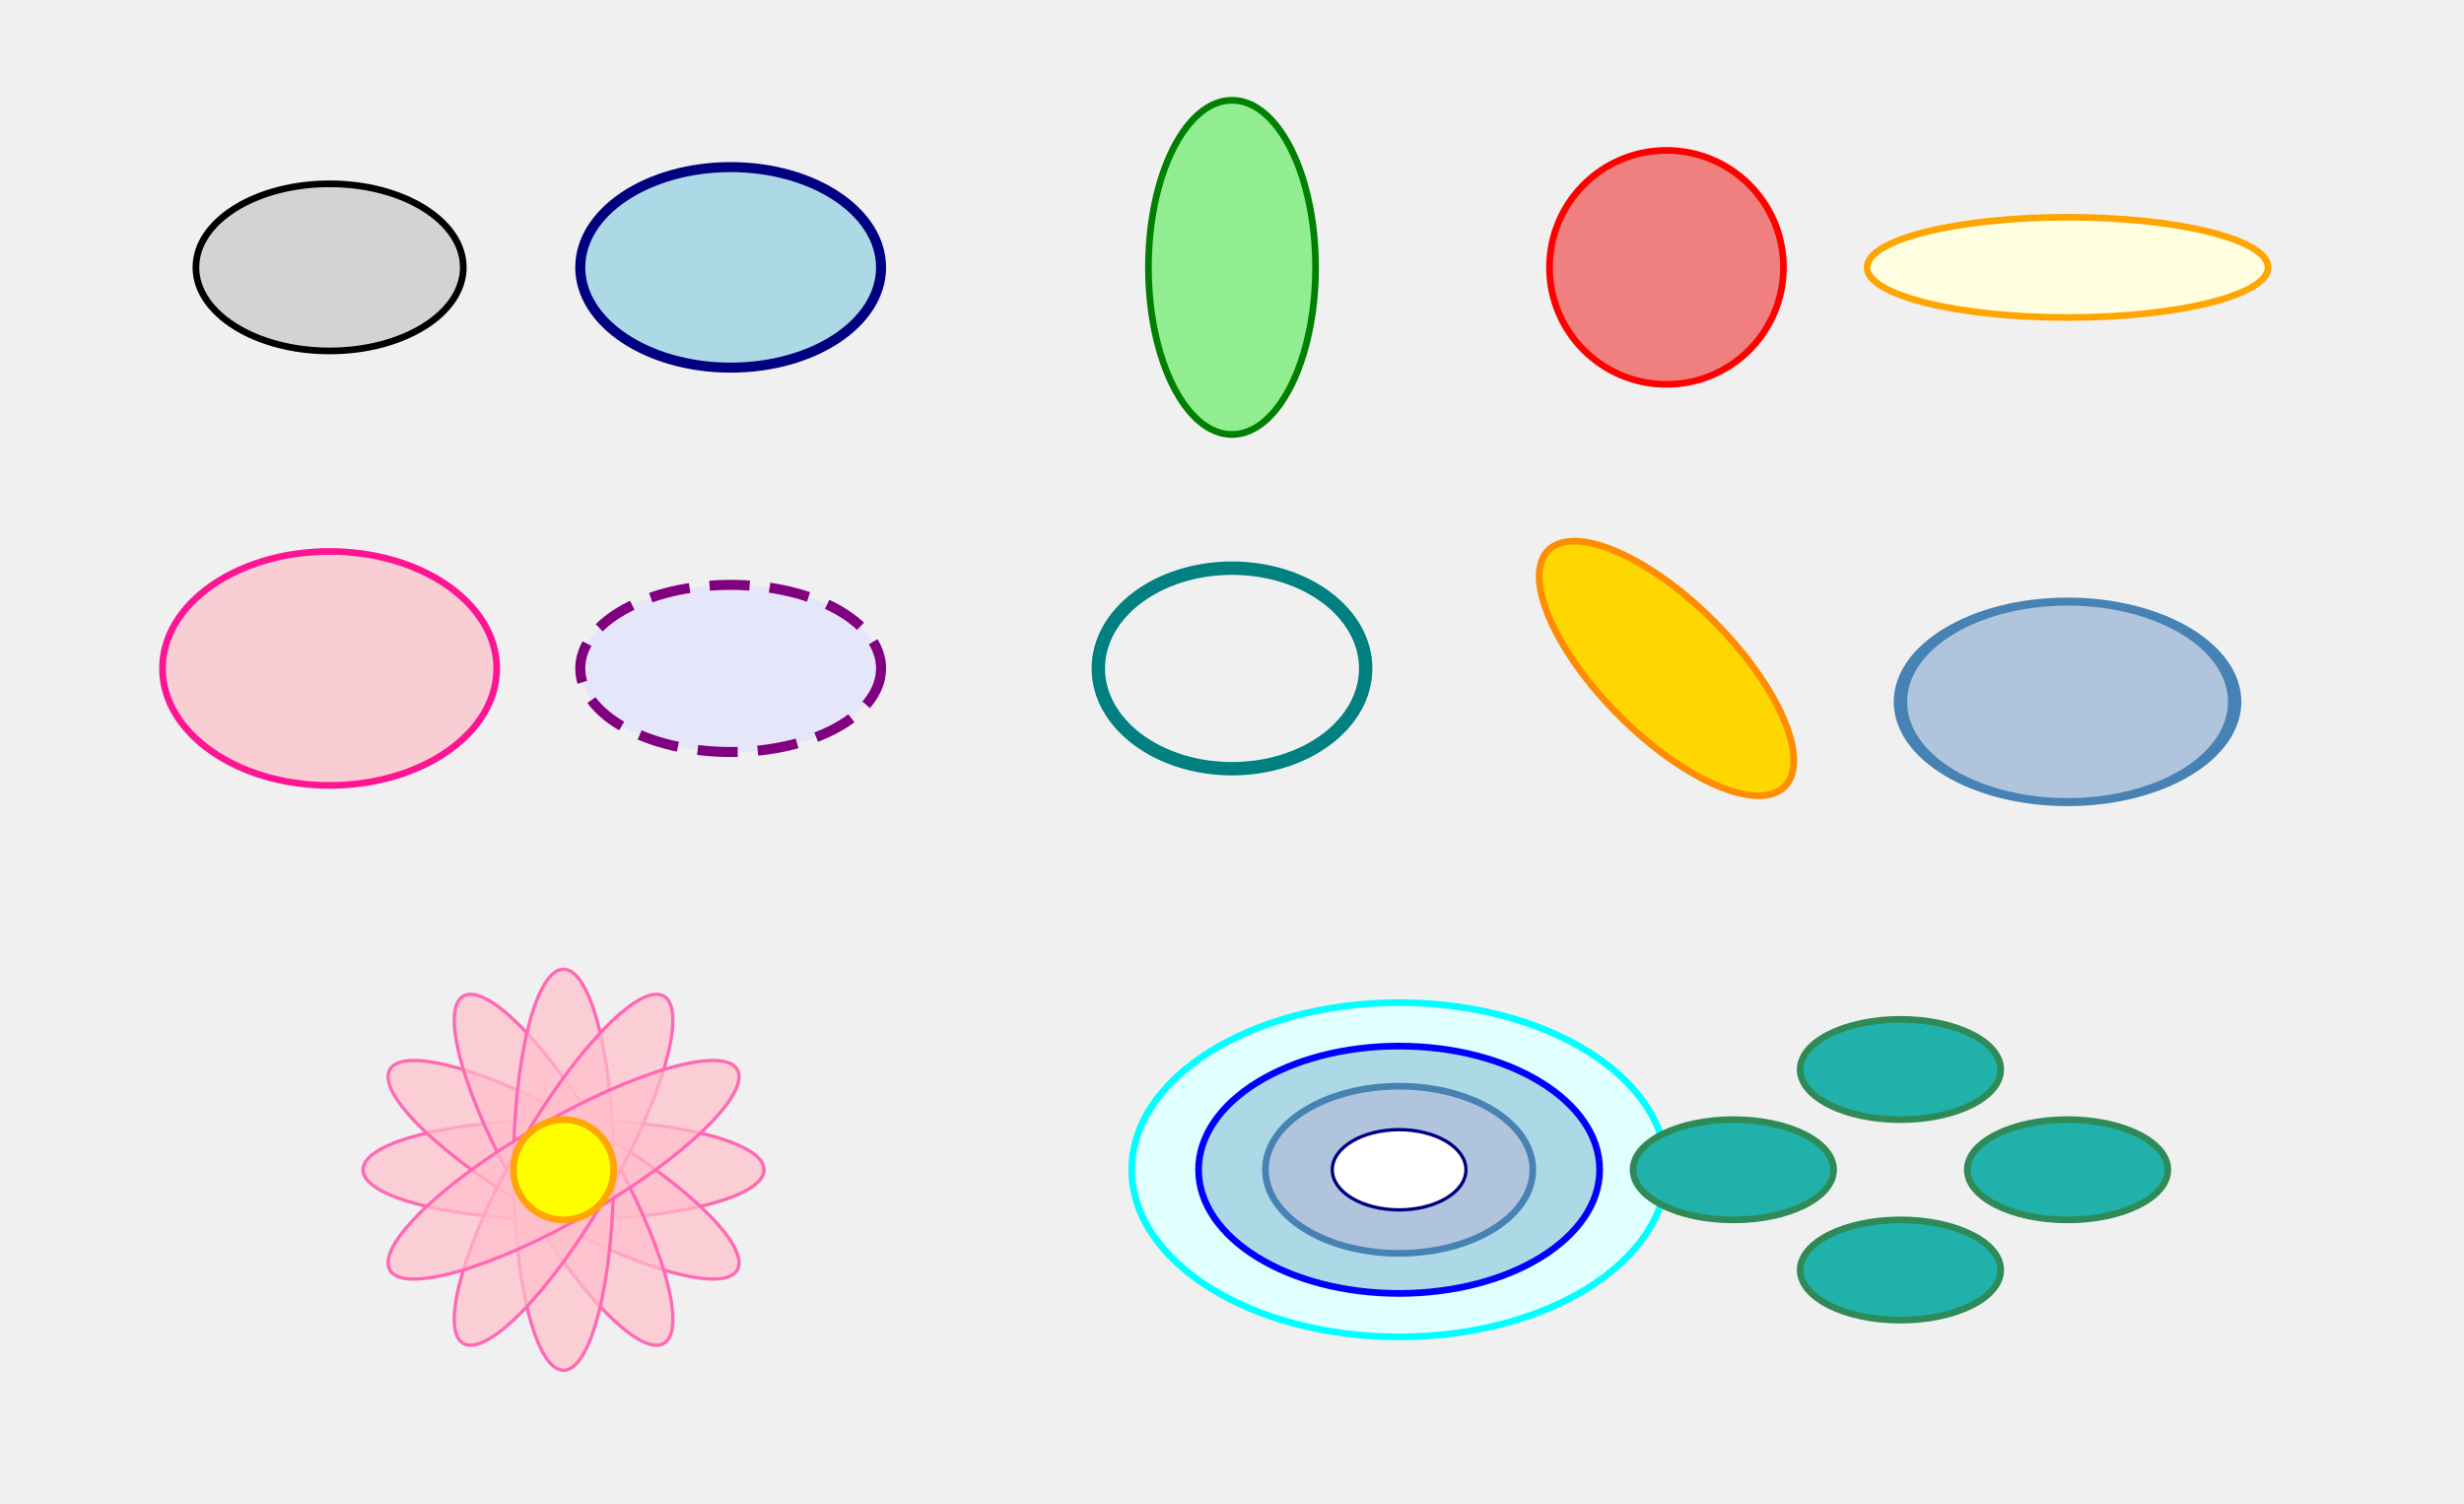
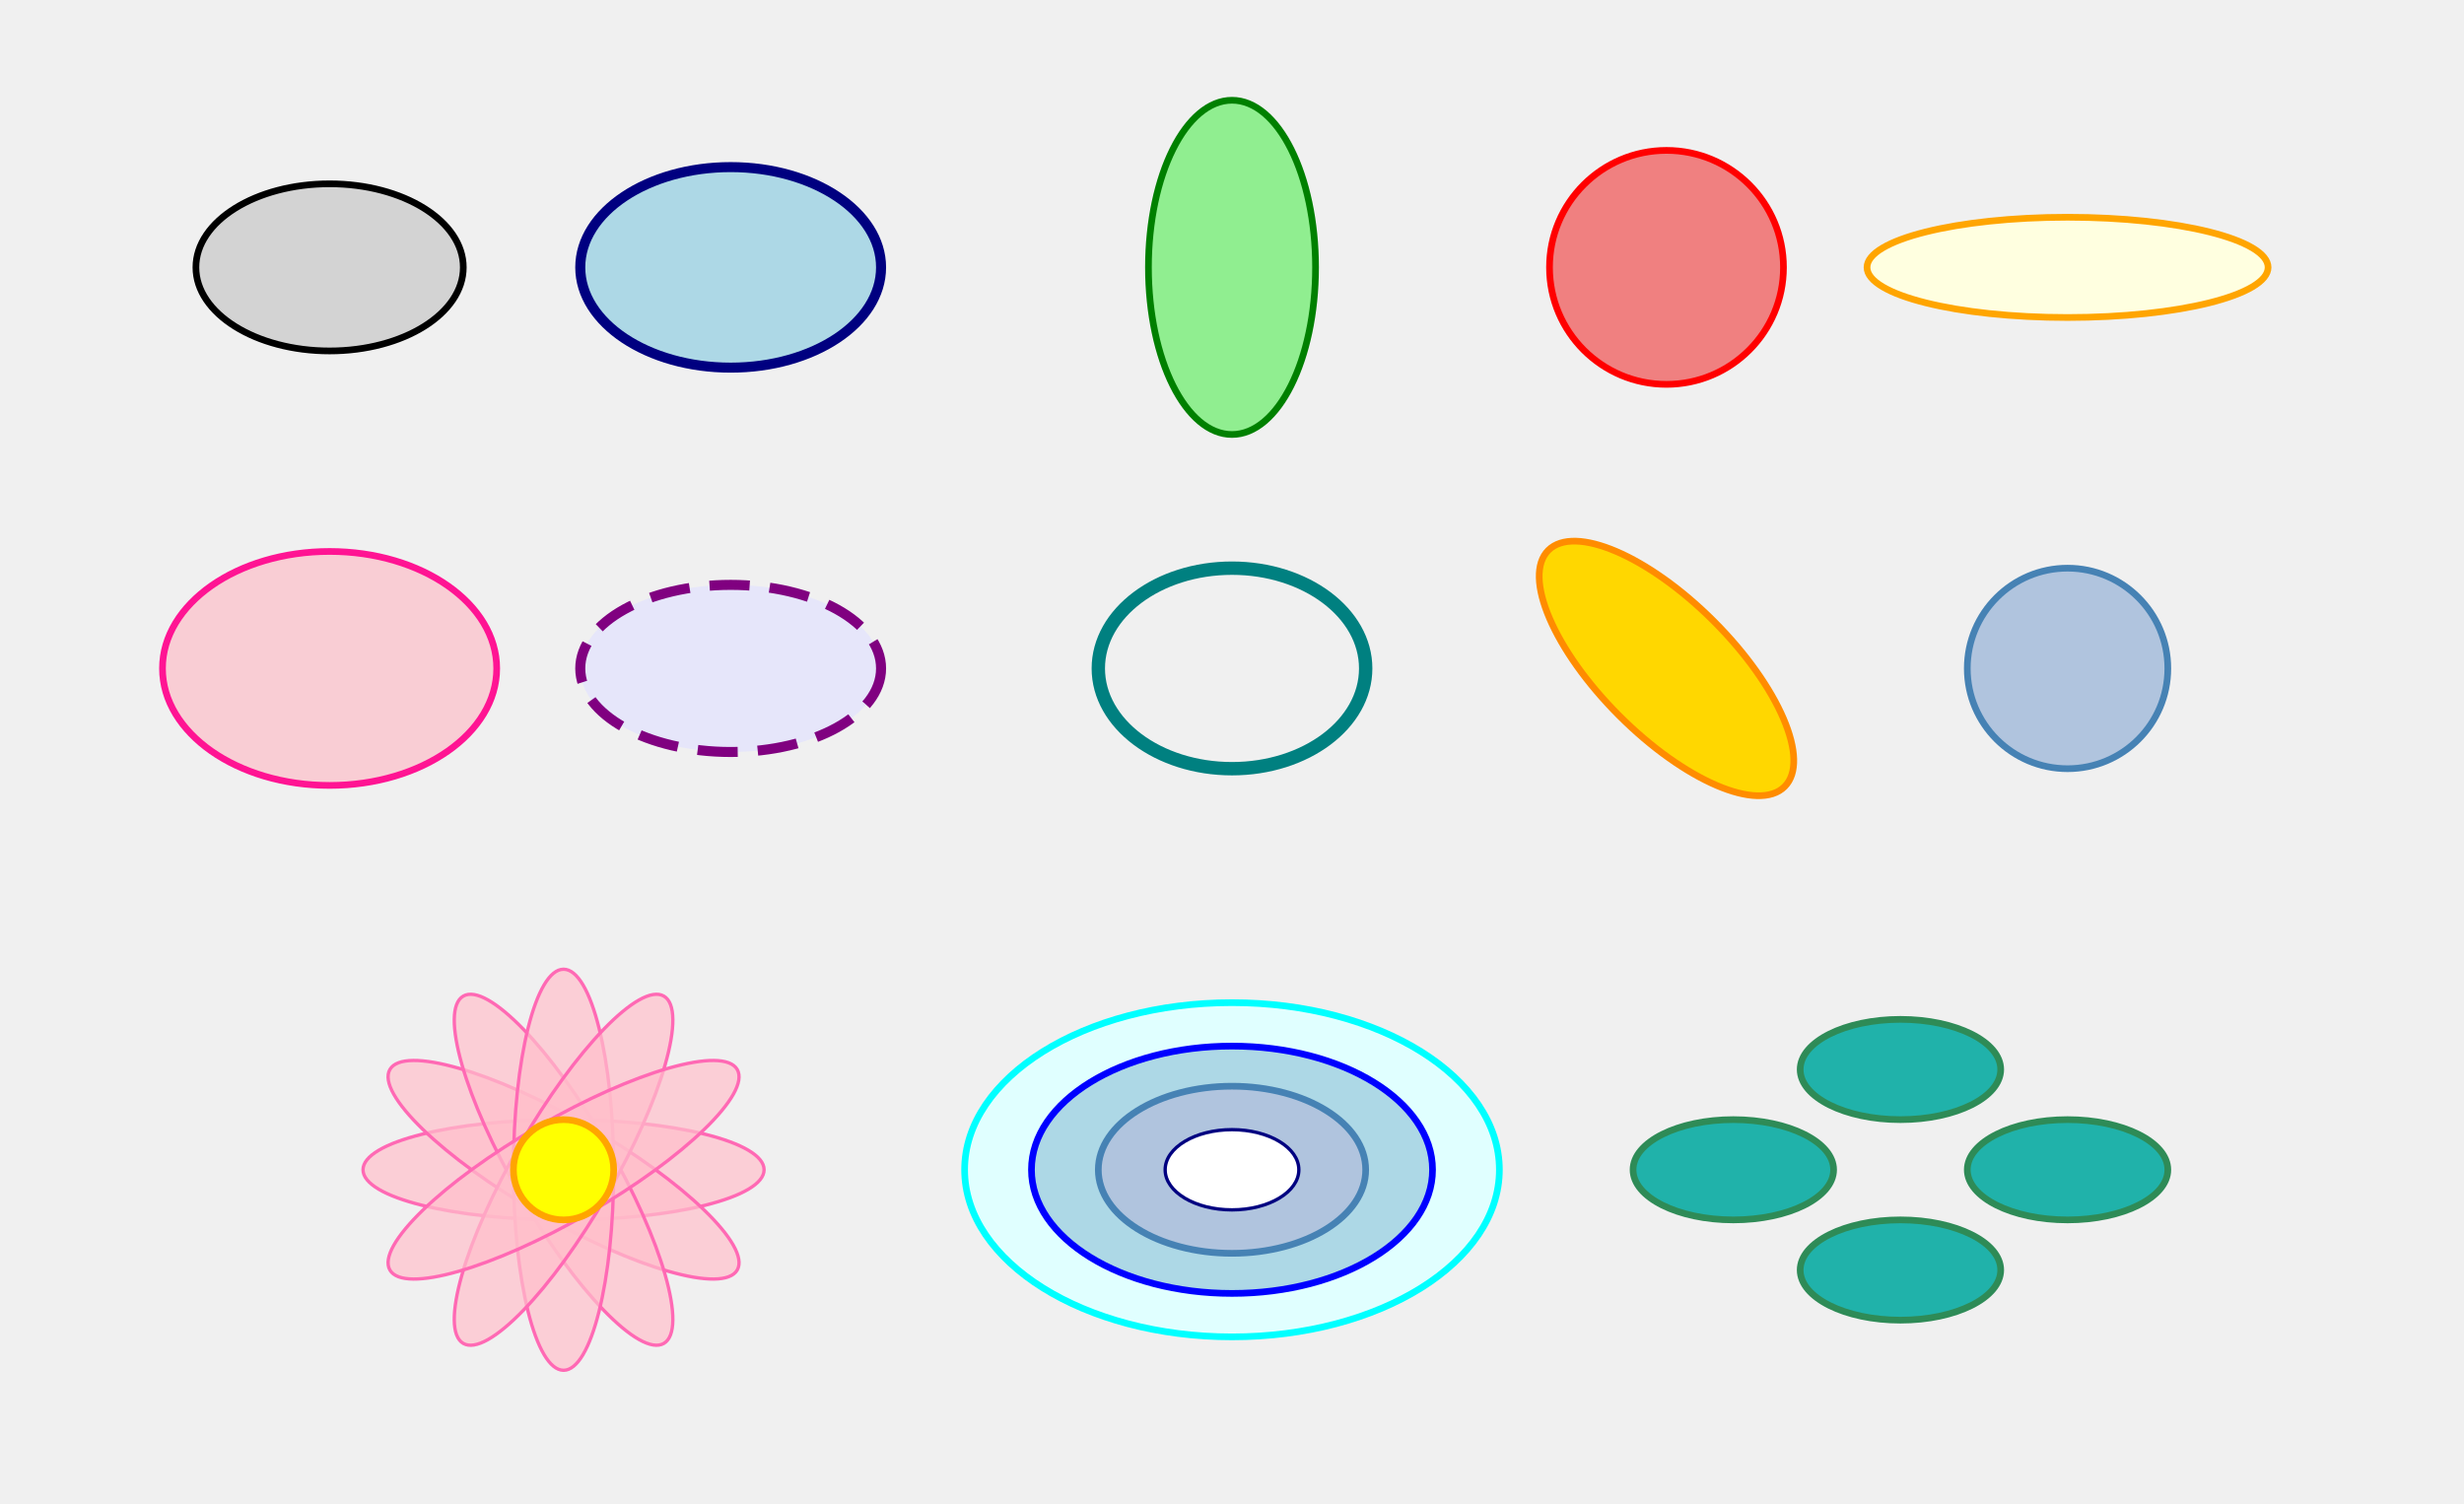
<svg xmlns="http://www.w3.org/2000/svg" width="770.0" height="470.0" viewBox="0 0 700 450">
-   <ellipse cx="100" cy="50" rx="40.0" ry="25.0" fill="lightgray" fill-opacity="1.0" stroke="black" stroke-width="2.0" stroke-opacity="1.0" stroke-linecap="butt" transform="translate(-20,30) scale(1,1) rotate(0,0,0) skewX(0) skewY(0)" />
-   <ellipse cx="100" cy="50" rx="45.0" ry="30.0" fill="lightblue" fill-opacity="1.0" stroke="navy" stroke-width="3.0" stroke-opacity="1.0" stroke-linecap="butt" transform="translate(100,30) scale(1,1) rotate(0,0,0) skewX(0) skewY(0)" />
-   <ellipse cx="100" cy="50" rx="25.0" ry="50.0" fill="lightgreen" fill-opacity="1.0" stroke="green" stroke-width="2.0" stroke-opacity="1.0" stroke-linecap="butt" transform="translate(250,30) scale(1,1) rotate(0,0,0) skewX(0) skewY(0)" />
-   <ellipse cx="100" cy="50" rx="35.0" ry="35.0" fill="lightcoral" fill-opacity="1.0" stroke="red" stroke-width="2.0" stroke-opacity="1.0" stroke-linecap="butt" transform="translate(380,30) scale(1,1) rotate(0,0,0) skewX(0) skewY(0)" />
-   <ellipse cx="100" cy="50" rx="60.0" ry="15.0" fill="lightyellow" fill-opacity="1.0" stroke="orange" stroke-width="2.0" stroke-opacity="1.0" stroke-linecap="butt" transform="translate(500,30) scale(1,1) rotate(0,0,0) skewX(0) skewY(0)" />
-   <ellipse cx="100" cy="50" rx="50.0" ry="35.0" fill="lightpink" fill-opacity="0.6" stroke="deeppink" stroke-width="2.0" stroke-opacity="1.0" stroke-linecap="butt" transform="translate(-20,150) scale(1,1) rotate(0,0,0) skewX(0) skewY(0)" />
-   <ellipse cx="100" cy="50" rx="45.0" ry="25.0" fill="lavender" fill-opacity="1.0" stroke="purple" stroke-width="3.0" stroke-opacity="1.0" stroke-dasharray="12.0,6.0" stroke-linecap="butt" transform="translate(100,150) scale(1,1) rotate(0,0,0) skewX(0) skewY(0)" />
-   <ellipse cx="100" cy="50" rx="40.0" ry="30.0" fill="none" fill-opacity="1.0" stroke="teal" stroke-width="4.0" stroke-opacity="1.0" stroke-linecap="butt" transform="translate(250,150) scale(1,1) rotate(0,0,0) skewX(0) skewY(0)" />
-   <ellipse cx="100" cy="50" rx="50.0" ry="20.0" fill="gold" fill-opacity="1.0" stroke="darkorange" stroke-width="2.0" stroke-opacity="1.0" stroke-linecap="butt" transform="translate(380,150) scale(1,1) rotate(45,100,50) skewX(0) skewY(0)" />
-   <ellipse cx="100" cy="50" rx="25.0" ry="25.0" fill="lightsteelblue" fill-opacity="1.0" stroke="steelblue" stroke-width="2.0" stroke-opacity="1.0" stroke-linecap="butt" transform="translate(400,150) scale(2.0,1.2) rotate(0,0,0) skewX(0) skewY(0)" />
-   <ellipse cx="100" cy="50" rx="60.0" ry="15.0" fill="pink" fill-opacity="0.7" stroke="hotpink" stroke-width="1.0" stroke-opacity="1.0" stroke-linecap="butt" transform="translate(50,300) scale(1,1) rotate(0,100,50) skewX(0) skewY(0)" />
-   <ellipse cx="100" cy="50" rx="60.0" ry="15.0" fill="pink" fill-opacity="0.7" stroke="hotpink" stroke-width="1.0" stroke-opacity="1.0" stroke-linecap="butt" transform="translate(50,300) scale(1,1) rotate(30,100,50) skewX(0) skewY(0)" />
-   <ellipse cx="100" cy="50" rx="60.0" ry="15.0" fill="pink" fill-opacity="0.7" stroke="hotpink" stroke-width="1.0" stroke-opacity="1.0" stroke-linecap="butt" transform="translate(50,300) scale(1,1) rotate(60,100,50) skewX(0) skewY(0)" />
-   <ellipse cx="100" cy="50" rx="60.0" ry="15.0" fill="pink" fill-opacity="0.7" stroke="hotpink" stroke-width="1.0" stroke-opacity="1.0" stroke-linecap="butt" transform="translate(50,300) scale(1,1) rotate(90,100,50) skewX(0) skewY(0)" />
-   <ellipse cx="100" cy="50" rx="60.0" ry="15.0" fill="pink" fill-opacity="0.7" stroke="hotpink" stroke-width="1.0" stroke-opacity="1.0" stroke-linecap="butt" transform="translate(50,300) scale(1,1) rotate(120,100,50) skewX(0) skewY(0)" />
-   <ellipse cx="100" cy="50" rx="60.0" ry="15.0" fill="pink" fill-opacity="0.7" stroke="hotpink" stroke-width="1.0" stroke-opacity="1.0" stroke-linecap="butt" transform="translate(50,300) scale(1,1) rotate(150,100,50) skewX(0) skewY(0)" />
-   <ellipse cx="100" cy="50" rx="15.0" ry="15.0" fill="yellow" fill-opacity="1.0" stroke="orange" stroke-width="2.0" stroke-opacity="1.0" stroke-linecap="butt" transform="translate(50,300) scale(1,1) rotate(0,0,0) skewX(0) skewY(0)" />
-   <ellipse cx="100" cy="50" rx="80.0" ry="50.0" fill="lightcyan" fill-opacity="1.0" stroke="cyan" stroke-width="2.0" stroke-opacity="1.0" stroke-linecap="butt" transform="translate(300,300) scale(1,1) rotate(0,0,0) skewX(0) skewY(0)" />
-   <ellipse cx="100" cy="50" rx="60.0" ry="37.0" fill="lightblue" fill-opacity="1.0" stroke="blue" stroke-width="2.0" stroke-opacity="1.0" stroke-linecap="butt" transform="translate(300,300) scale(1,1) rotate(0,0,0) skewX(0) skewY(0)" />
-   <ellipse cx="100" cy="50" rx="40.0" ry="25.0" fill="lightsteelblue" fill-opacity="1.0" stroke="steelblue" stroke-width="2.0" stroke-opacity="1.0" stroke-linecap="butt" transform="translate(300,300) scale(1,1) rotate(0,0,0) skewX(0) skewY(0)" />
-   <ellipse cx="100" cy="50" rx="20.0" ry="12.0" fill="white" fill-opacity="1.0" stroke="navy" stroke-width="1.0" stroke-opacity="1.0" stroke-linecap="butt" transform="translate(300,300) scale(1,1) rotate(0,0,0) skewX(0) skewY(0)" />
-   <ellipse cx="100" cy="50" rx="30.0" ry="15.0" fill="lightseagreen" fill-opacity="1.0" stroke="seagreen" stroke-width="2.0" stroke-opacity="1.0" stroke-linecap="butt" transform="translate(450,270) scale(1,1) rotate(0,0,0) skewX(0) skewY(0)" />
-   <ellipse cx="100" cy="50" rx="30.0" ry="15.0" fill="lightseagreen" fill-opacity="1.0" stroke="seagreen" stroke-width="2.0" stroke-opacity="1.0" stroke-linecap="butt" transform="translate(500,300) scale(1,1) rotate(0,0,0) skewX(0) skewY(0)" />
-   <ellipse cx="100" cy="50" rx="30.0" ry="15.0" fill="lightseagreen" fill-opacity="1.0" stroke="seagreen" stroke-width="2.0" stroke-opacity="1.0" stroke-linecap="butt" transform="translate(450,330) scale(1,1) rotate(0,0,0) skewX(0) skewY(0)" />
-   <ellipse cx="100" cy="50" rx="30.0" ry="15.0" fill="lightseagreen" fill-opacity="1.0" stroke="seagreen" stroke-width="2.0" stroke-opacity="1.0" stroke-linecap="butt" transform="translate(400,300) scale(1,1) rotate(0,0,0) skewX(0) skewY(0)" />
+   <ellipse cx="100" cy="50" rx="40.0" ry="25.0" fill="lightgray" fill-opacity="1.0" stroke="black" stroke-width="2.0" stroke-opacity="1.0" stroke-linecap="butt" transform="translate(-20,30) rotate(0,0,0) skewX(0) skewY(0)" />
+   <ellipse cx="100" cy="50" rx="45.0" ry="30.0" fill="lightblue" fill-opacity="1.0" stroke="navy" stroke-width="3.0" stroke-opacity="1.0" stroke-linecap="butt" transform="translate(100,30) rotate(0,0,0) skewX(0) skewY(0)" />
+   <ellipse cx="100" cy="50" rx="25.0" ry="50.0" fill="lightgreen" fill-opacity="1.0" stroke="green" stroke-width="2.0" stroke-opacity="1.0" stroke-linecap="butt" transform="translate(250,30) rotate(0,0,0) skewX(0) skewY(0)" />
+   <ellipse cx="100" cy="50" rx="35.0" ry="35.0" fill="lightcoral" fill-opacity="1.0" stroke="red" stroke-width="2.0" stroke-opacity="1.0" stroke-linecap="butt" transform="translate(380,30) rotate(0,0,0) skewX(0) skewY(0)" />
+   <ellipse cx="100" cy="50" rx="60.0" ry="15.0" fill="lightyellow" fill-opacity="1.0" stroke="orange" stroke-width="2.0" stroke-opacity="1.0" stroke-linecap="butt" transform="translate(500,30) rotate(0,0,0) skewX(0) skewY(0)" />
+   <ellipse cx="100" cy="50" rx="50.0" ry="35.0" fill="lightpink" fill-opacity="0.6" stroke="deeppink" stroke-width="2.0" stroke-opacity="1.0" stroke-linecap="butt" transform="translate(-20,150) rotate(0,0,0) skewX(0) skewY(0)" />
+   <ellipse cx="100" cy="50" rx="45.0" ry="25.0" fill="lavender" fill-opacity="1.0" stroke="purple" stroke-width="3.0" stroke-opacity="1.0" stroke-dasharray="12.0,6.0" stroke-linecap="butt" transform="translate(100,150) rotate(0,0,0) skewX(0) skewY(0)" />
+   <ellipse cx="100" cy="50" rx="40.0" ry="30.0" fill="none" fill-opacity="1.0" stroke="teal" stroke-width="4.0" stroke-opacity="1.0" stroke-linecap="butt" transform="translate(250,150) rotate(0,0,0) skewX(0) skewY(0)" />
+   <ellipse cx="100" cy="50" rx="50.0" ry="20.0" fill="gold" fill-opacity="1.0" stroke="darkorange" stroke-width="2.0" stroke-opacity="1.0" stroke-linecap="butt" transform="translate(380,150) rotate(45,100,50) skewX(0) skewY(0)" />
+   <ellipse cx="100" cy="50" rx="30.0" ry="30.0" fill="lightsteelblue" fill-opacity="1.0" stroke="steelblue" stroke-width="2.0" stroke-opacity="1.0" stroke-linecap="butt" transform="translate(500,150) rotate(0,0,0) skewX(0) skewY(0)" />
+   <ellipse cx="100" cy="50" rx="60.0" ry="15.0" fill="pink" fill-opacity="0.7" stroke="hotpink" stroke-width="1.0" stroke-opacity="1.0" stroke-linecap="butt" transform="translate(50,300) rotate(0,100,50) skewX(0) skewY(0)" />
+   <ellipse cx="100" cy="50" rx="60.0" ry="15.0" fill="pink" fill-opacity="0.7" stroke="hotpink" stroke-width="1.0" stroke-opacity="1.0" stroke-linecap="butt" transform="translate(50,300) rotate(30,100,50) skewX(0) skewY(0)" />
+   <ellipse cx="100" cy="50" rx="60.0" ry="15.0" fill="pink" fill-opacity="0.7" stroke="hotpink" stroke-width="1.0" stroke-opacity="1.0" stroke-linecap="butt" transform="translate(50,300) rotate(60,100,50) skewX(0) skewY(0)" />
+   <ellipse cx="100" cy="50" rx="60.0" ry="15.0" fill="pink" fill-opacity="0.7" stroke="hotpink" stroke-width="1.0" stroke-opacity="1.0" stroke-linecap="butt" transform="translate(50,300) rotate(90,100,50) skewX(0) skewY(0)" />
+   <ellipse cx="100" cy="50" rx="60.0" ry="15.0" fill="pink" fill-opacity="0.7" stroke="hotpink" stroke-width="1.0" stroke-opacity="1.0" stroke-linecap="butt" transform="translate(50,300) rotate(120,100,50) skewX(0) skewY(0)" />
+   <ellipse cx="100" cy="50" rx="60.0" ry="15.0" fill="pink" fill-opacity="0.7" stroke="hotpink" stroke-width="1.0" stroke-opacity="1.0" stroke-linecap="butt" transform="translate(50,300) rotate(150,100,50) skewX(0) skewY(0)" />
+   <ellipse cx="100" cy="50" rx="15.0" ry="15.0" fill="yellow" fill-opacity="1.0" stroke="orange" stroke-width="2.0" stroke-opacity="1.0" stroke-linecap="butt" transform="translate(50,300) rotate(0,0,0) skewX(0) skewY(0)" />
+   <ellipse cx="100" cy="50" rx="80.0" ry="50.0" fill="lightcyan" fill-opacity="1.0" stroke="cyan" stroke-width="2.0" stroke-opacity="1.0" stroke-linecap="butt" transform="translate(250,300) rotate(0,0,0) skewX(0) skewY(0)" />
+   <ellipse cx="100" cy="50" rx="60.0" ry="37.0" fill="lightblue" fill-opacity="1.0" stroke="blue" stroke-width="2.0" stroke-opacity="1.0" stroke-linecap="butt" transform="translate(250,300) rotate(0,0,0) skewX(0) skewY(0)" />
+   <ellipse cx="100" cy="50" rx="40.0" ry="25.0" fill="lightsteelblue" fill-opacity="1.0" stroke="steelblue" stroke-width="2.0" stroke-opacity="1.0" stroke-linecap="butt" transform="translate(250,300) rotate(0,0,0) skewX(0) skewY(0)" />
+   <ellipse cx="100" cy="50" rx="20.0" ry="12.0" fill="white" fill-opacity="1.0" stroke="navy" stroke-width="1.0" stroke-opacity="1.0" stroke-linecap="butt" transform="translate(250,300) rotate(0,0,0) skewX(0) skewY(0)" />
+   <ellipse cx="100" cy="50" rx="30.0" ry="15.0" fill="lightseagreen" fill-opacity="1.0" stroke="seagreen" stroke-width="2.0" stroke-opacity="1.0" stroke-linecap="butt" transform="translate(450,270) rotate(0,0,0) skewX(0) skewY(0)" />
+   <ellipse cx="100" cy="50" rx="30.0" ry="15.0" fill="lightseagreen" fill-opacity="1.0" stroke="seagreen" stroke-width="2.0" stroke-opacity="1.0" stroke-linecap="butt" transform="translate(500,300) rotate(0,0,0) skewX(0) skewY(0)" />
+   <ellipse cx="100" cy="50" rx="30.0" ry="15.0" fill="lightseagreen" fill-opacity="1.0" stroke="seagreen" stroke-width="2.0" stroke-opacity="1.0" stroke-linecap="butt" transform="translate(450,330) rotate(0,0,0) skewX(0) skewY(0)" />
+   <ellipse cx="100" cy="50" rx="30.0" ry="15.0" fill="lightseagreen" fill-opacity="1.0" stroke="seagreen" stroke-width="2.0" stroke-opacity="1.0" stroke-linecap="butt" transform="translate(400,300) rotate(0,0,0) skewX(0) skewY(0)" />
</svg>
